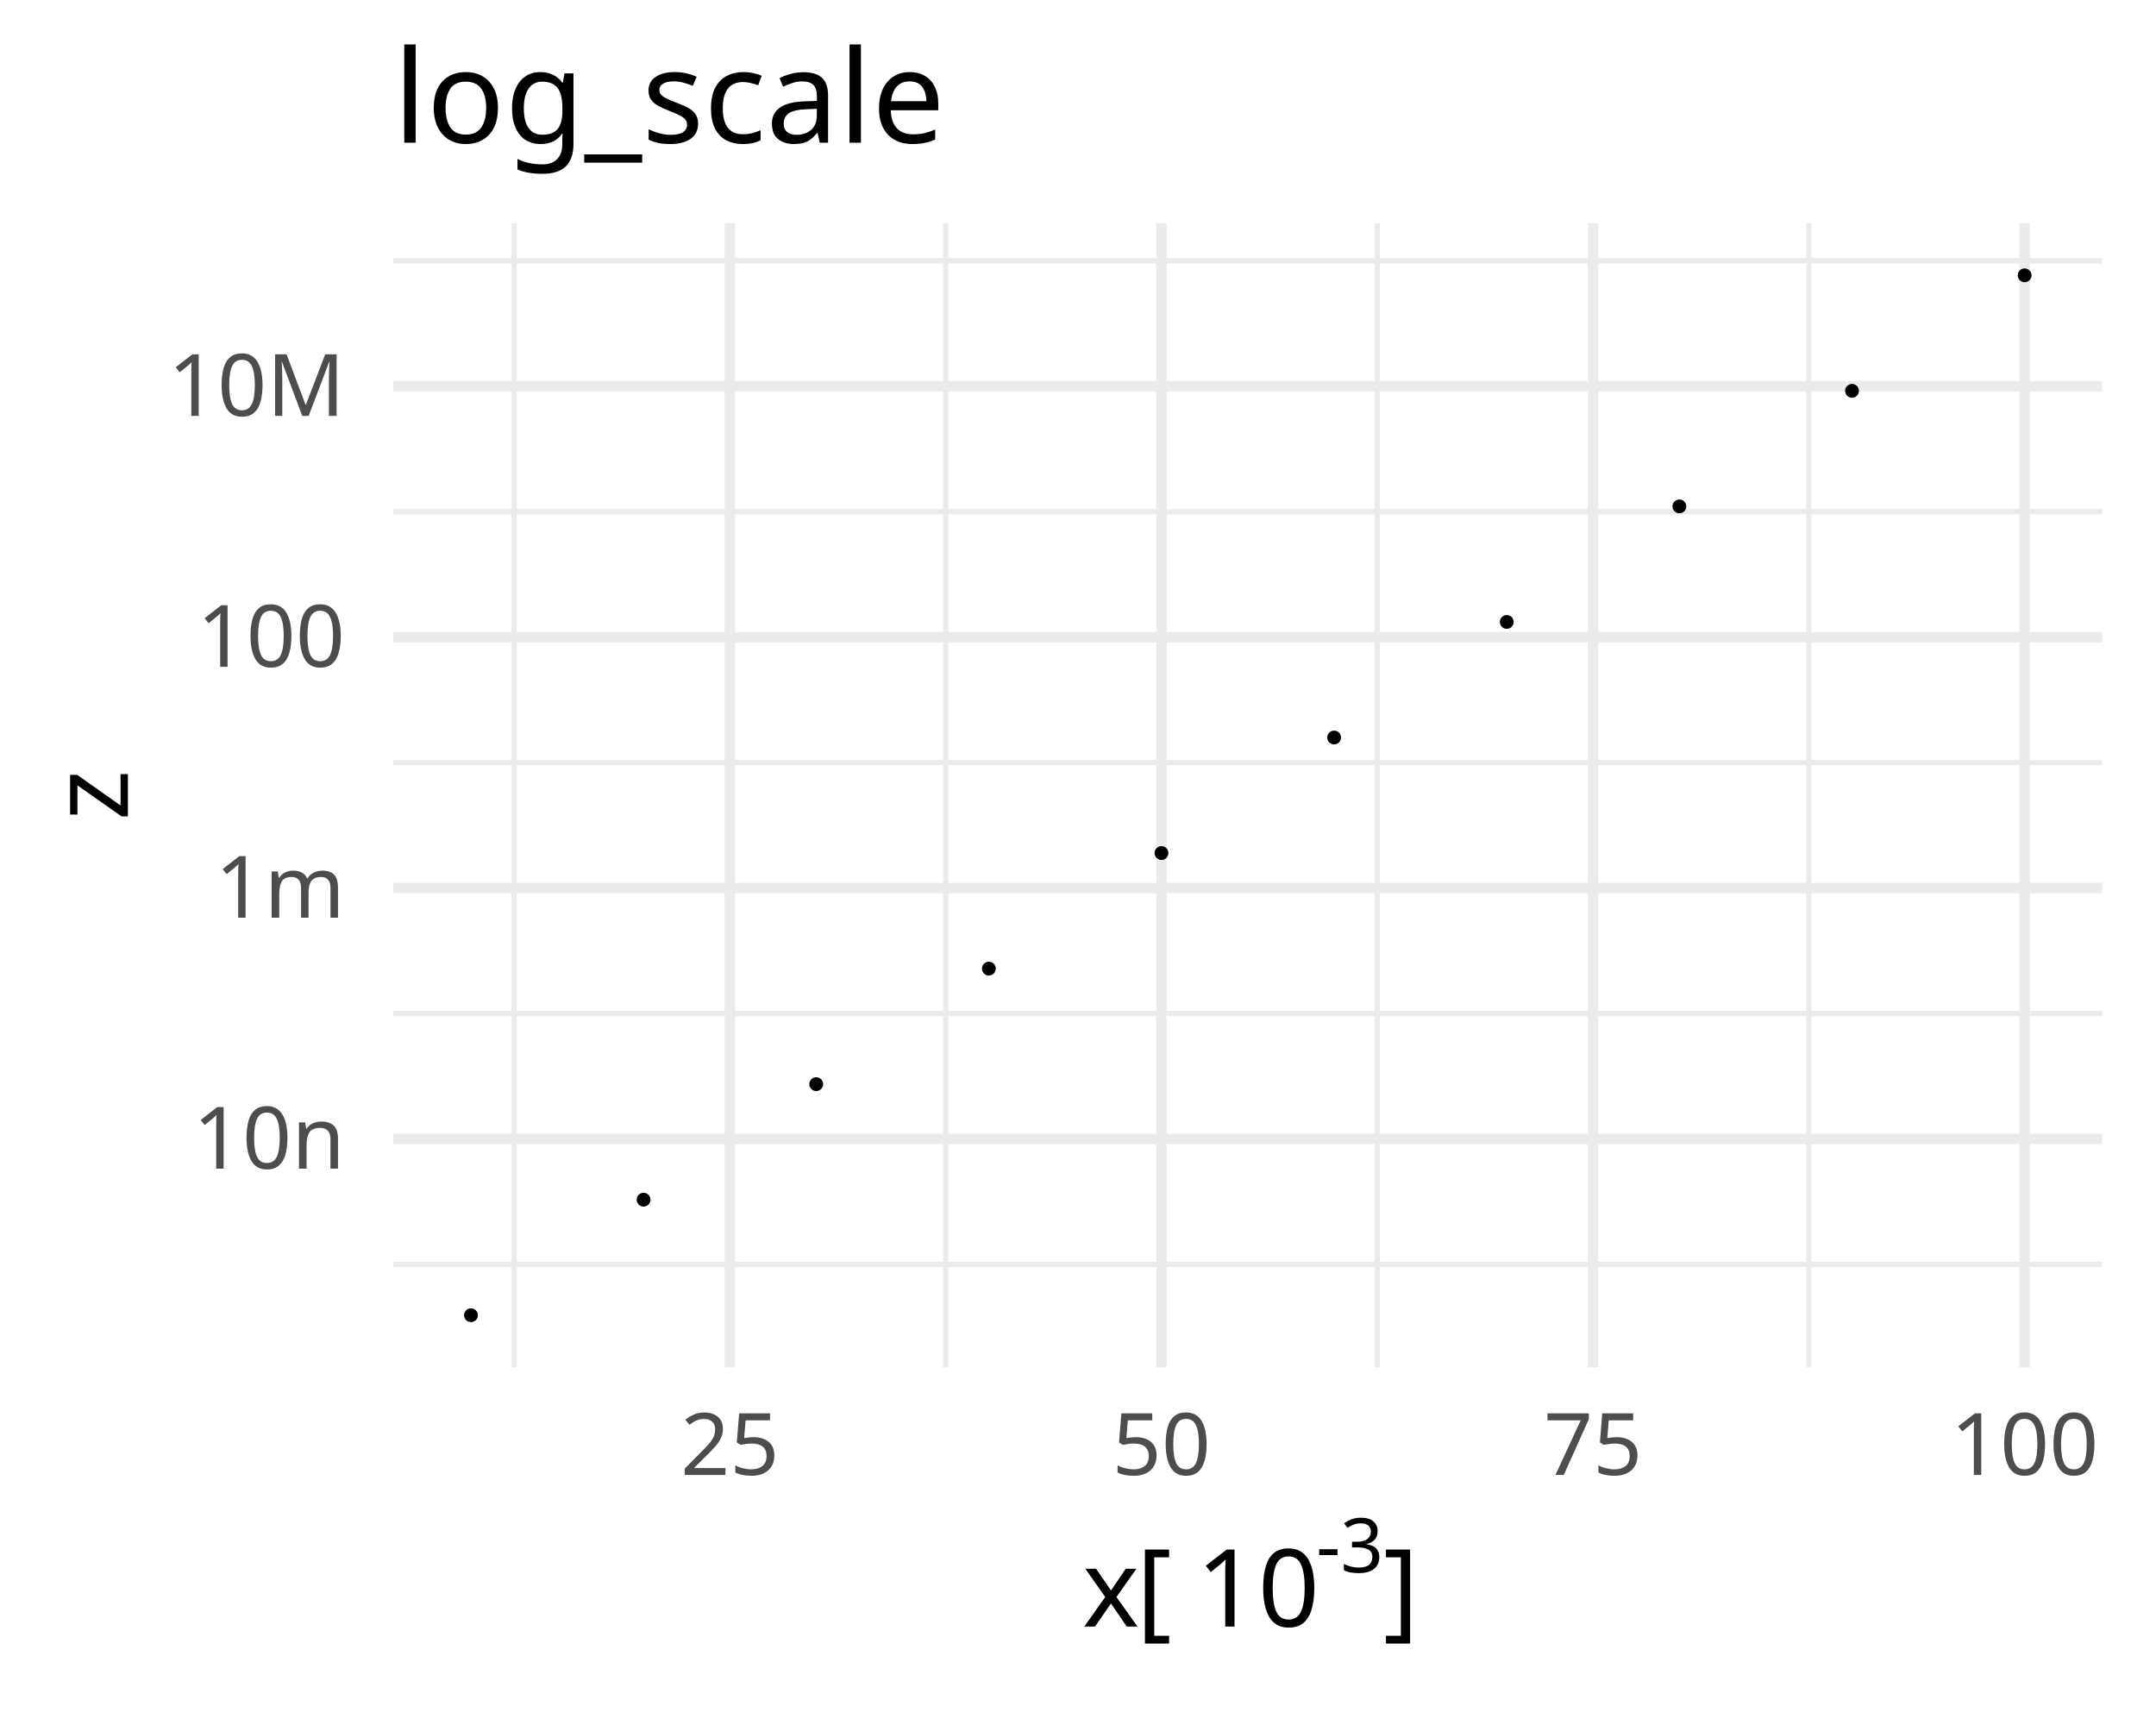
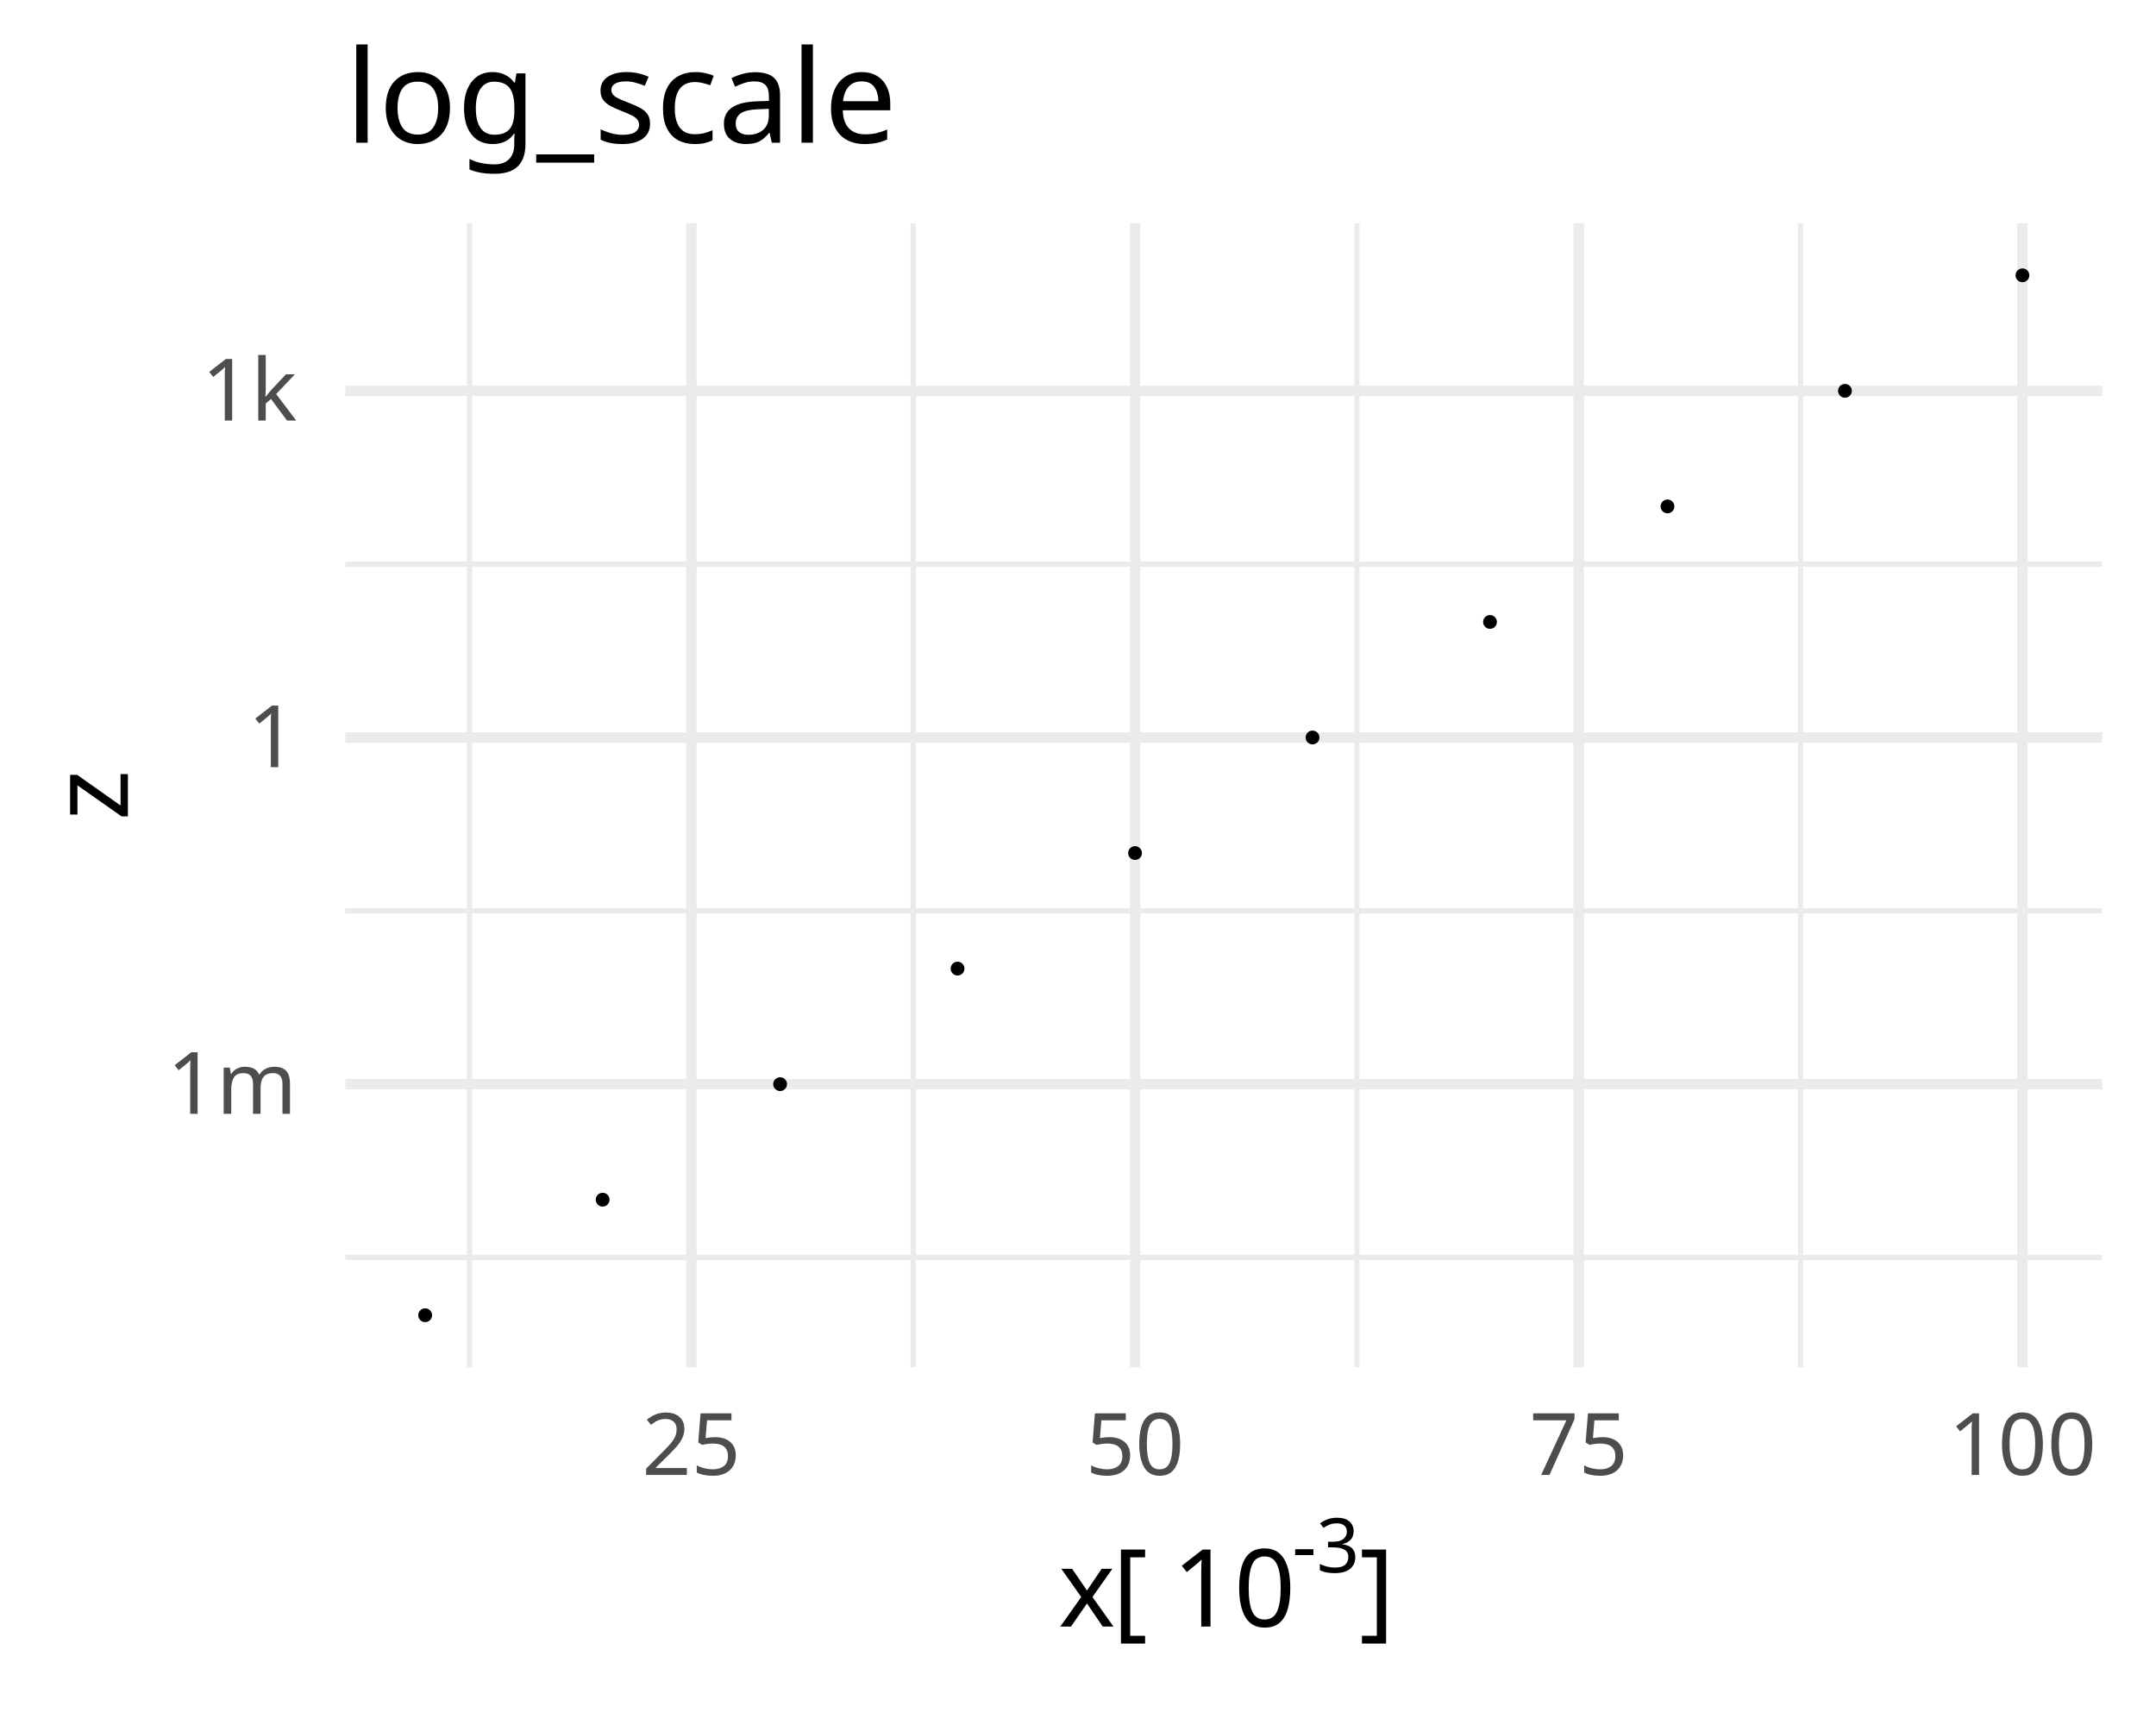
<svg xmlns="http://www.w3.org/2000/svg" class="svglite" data-engine-version="2.0" width="720.00pt" height="576.00pt" viewBox="0 0 720.00 576.00">
  <defs>
    <style type="text/css">
    .svglite line, .svglite polyline, .svglite polygon, .svglite path, .svglite rect, .svglite circle {
      fill: none;
      stroke: #000000;
      stroke-linecap: round;
      stroke-linejoin: round;
      stroke-miterlimit: 10.00;
    }
  </style>
  </defs>
  <rect width="100%" height="100%" style="stroke: none; fill: #FFFFFF;" />
  <defs>
    <clipPath id="cpMC4wMHw3MjAuMDB8MC4wMHw1NzYuMDA=">
      <rect x="0.00" y="0.00" width="720.00" height="576.00" />
    </clipPath>
  </defs>
  <g clip-path="url(#cpMC4wMHw3MjAuMDB8MC4wMHw1NzYuMDA=)">
</g>
  <defs>
-     <clipPath id="cpMTMxLjM0fDcwMi4wN3w3NC41Nnw0NTYuNTQ=">
-       <rect x="131.34" y="74.56" width="570.72" height="381.97" />
+     <clipPath id="cpMTE1LjMxfDcwMi4wN3w3NC41Nnw0NTYuNTQ=">
+       <rect x="115.31" y="74.56" width="586.76" height="381.97" />
    </clipPath>
  </defs>
-   <g clip-path="url(#cpMTMxLjM0fDcwMi4wN3w3NC41Nnw0NTYuNTQ=)">
-     <polyline points="131.34,422.20 702.07,422.20 " style="stroke-width: 1.75; stroke: #EBEBEB; stroke-linecap: butt;" />
-     <polyline points="131.34,338.42 702.07,338.42 " style="stroke-width: 1.75; stroke: #EBEBEB; stroke-linecap: butt;" />
-     <polyline points="131.34,254.64 702.07,254.64 " style="stroke-width: 1.75; stroke: #EBEBEB; stroke-linecap: butt;" />
-     <polyline points="131.34,170.86 702.07,170.86 " style="stroke-width: 1.75; stroke: #EBEBEB; stroke-linecap: butt;" />
-     <polyline points="131.34,87.07 702.07,87.07 " style="stroke-width: 1.75; stroke: #EBEBEB; stroke-linecap: butt;" />
-     <polyline points="171.70,456.54 171.70,74.56 " style="stroke-width: 1.75; stroke: #EBEBEB; stroke-linecap: butt;" />
-     <polyline points="315.82,456.54 315.82,74.56 " style="stroke-width: 1.75; stroke: #EBEBEB; stroke-linecap: butt;" />
-     <polyline points="459.94,456.54 459.94,74.56 " style="stroke-width: 1.75; stroke: #EBEBEB; stroke-linecap: butt;" />
-     <polyline points="604.06,456.54 604.06,74.56 " style="stroke-width: 1.75; stroke: #EBEBEB; stroke-linecap: butt;" />
-     <polyline points="131.34,380.31 702.07,380.31 " style="stroke-width: 3.49; stroke: #EBEBEB; stroke-linecap: butt;" />
-     <polyline points="131.34,296.53 702.07,296.53 " style="stroke-width: 3.49; stroke: #EBEBEB; stroke-linecap: butt;" />
-     <polyline points="131.34,212.75 702.07,212.75 " style="stroke-width: 3.49; stroke: #EBEBEB; stroke-linecap: butt;" />
-     <polyline points="131.34,128.96 702.07,128.96 " style="stroke-width: 3.49; stroke: #EBEBEB; stroke-linecap: butt;" />
-     <polyline points="243.76,456.54 243.76,74.56 " style="stroke-width: 3.49; stroke: #EBEBEB; stroke-linecap: butt;" />
-     <polyline points="387.88,456.54 387.88,74.56 " style="stroke-width: 3.49; stroke: #EBEBEB; stroke-linecap: butt;" />
-     <polyline points="532.00,456.54 532.00,74.56 " style="stroke-width: 3.49; stroke: #EBEBEB; stroke-linecap: butt;" />
-     <polyline points="676.13,456.54 676.13,74.56 " style="stroke-width: 3.49; stroke: #EBEBEB; stroke-linecap: butt;" />
-     <circle cx="157.29" cy="439.17" r="1.95" style="stroke-width: 0.71; fill: #000000;" />
-     <circle cx="214.93" cy="400.59" r="1.95" style="stroke-width: 0.71; fill: #000000;" />
-     <circle cx="272.58" cy="362.01" r="1.95" style="stroke-width: 0.71; fill: #000000;" />
-     <circle cx="330.23" cy="323.43" r="1.95" style="stroke-width: 0.71; fill: #000000;" />
-     <circle cx="387.88" cy="284.84" r="1.95" style="stroke-width: 0.71; fill: #000000;" />
-     <circle cx="445.53" cy="246.26" r="1.95" style="stroke-width: 0.71; fill: #000000;" />
-     <circle cx="503.18" cy="207.68" r="1.95" style="stroke-width: 0.71; fill: #000000;" />
-     <circle cx="560.83" cy="169.09" r="1.95" style="stroke-width: 0.71; fill: #000000;" />
-     <circle cx="618.48" cy="130.51" r="1.95" style="stroke-width: 0.71; fill: #000000;" />
-     <circle cx="676.13" cy="91.93" r="1.95" style="stroke-width: 0.71; fill: #000000;" />
+   <g clip-path="url(#cpMTE1LjMxfDcwMi4wN3w3NC41Nnw0NTYuNTQ=)">
+     <polyline points="115.31,419.88 702.07,419.88 " style="stroke-width: 1.75; stroke: #EBEBEB; stroke-linecap: butt;" />
+     <polyline points="115.31,304.13 702.07,304.13 " style="stroke-width: 1.75; stroke: #EBEBEB; stroke-linecap: butt;" />
+     <polyline points="115.31,188.38 702.07,188.38 " style="stroke-width: 1.75; stroke: #EBEBEB; stroke-linecap: butt;" />
+     <polyline points="156.80,456.54 156.80,74.56 " style="stroke-width: 1.75; stroke: #EBEBEB; stroke-linecap: butt;" />
+     <polyline points="304.97,456.54 304.97,74.56 " style="stroke-width: 1.75; stroke: #EBEBEB; stroke-linecap: butt;" />
+     <polyline points="453.14,456.54 453.14,74.56 " style="stroke-width: 1.75; stroke: #EBEBEB; stroke-linecap: butt;" />
+     <polyline points="601.31,456.54 601.31,74.56 " style="stroke-width: 1.75; stroke: #EBEBEB; stroke-linecap: butt;" />
+     <polyline points="115.31,362.01 702.07,362.01 " style="stroke-width: 3.49; stroke: #EBEBEB; stroke-linecap: butt;" />
+     <polyline points="115.31,246.26 702.07,246.26 " style="stroke-width: 3.49; stroke: #EBEBEB; stroke-linecap: butt;" />
+     <polyline points="115.31,130.51 702.07,130.51 " style="stroke-width: 3.49; stroke: #EBEBEB; stroke-linecap: butt;" />
+     <polyline points="230.88,456.54 230.88,74.56 " style="stroke-width: 3.49; stroke: #EBEBEB; stroke-linecap: butt;" />
+     <polyline points="379.05,456.54 379.05,74.56 " style="stroke-width: 3.49; stroke: #EBEBEB; stroke-linecap: butt;" />
+     <polyline points="527.22,456.54 527.22,74.56 " style="stroke-width: 3.49; stroke: #EBEBEB; stroke-linecap: butt;" />
+     <polyline points="675.40,456.54 675.40,74.56 " style="stroke-width: 3.49; stroke: #EBEBEB; stroke-linecap: butt;" />
+     <circle cx="141.98" cy="439.17" r="1.95" style="stroke-width: 0.71; fill: #000000;" />
+     <circle cx="201.25" cy="400.59" r="1.95" style="stroke-width: 0.71; fill: #000000;" />
+     <circle cx="260.52" cy="362.01" r="1.95" style="stroke-width: 0.71; fill: #000000;" />
+     <circle cx="319.78" cy="323.43" r="1.95" style="stroke-width: 0.71; fill: #000000;" />
+     <circle cx="379.05" cy="284.84" r="1.95" style="stroke-width: 0.71; fill: #000000;" />
+     <circle cx="438.32" cy="246.26" r="1.95" style="stroke-width: 0.71; fill: #000000;" />
+     <circle cx="497.59" cy="207.68" r="1.95" style="stroke-width: 0.71; fill: #000000;" />
+     <circle cx="556.86" cy="169.09" r="1.95" style="stroke-width: 0.71; fill: #000000;" />
+     <circle cx="616.13" cy="130.51" r="1.95" style="stroke-width: 0.71; fill: #000000;" />
+     <circle cx="675.40" cy="91.93" r="1.95" style="stroke-width: 0.71; fill: #000000;" />
  </g>
  <g clip-path="url(#cpMC4wMHw3MjAuMDB8MC4wMHw1NzYuMDA=)">
-     <text x="115.20" y="390.22" text-anchor="end" style="font-size: 28.80px; fill: #4D4D4D; font-family: sans;" textLength="48.06px" lengthAdjust="spacingAndGlyphs">10n</text>
-     <text x="115.20" y="306.44" text-anchor="end" style="font-size: 28.80px; fill: #4D4D4D; font-family: sans;" textLength="40.02px" lengthAdjust="spacingAndGlyphs">1m</text>
-     <text x="115.20" y="222.66" text-anchor="end" style="font-size: 28.80px; fill: #4D4D4D; font-family: sans;" textLength="56.06px" lengthAdjust="spacingAndGlyphs">100 </text>
-     <text x="115.20" y="138.87" text-anchor="end" style="font-size: 28.80px; fill: #4D4D4D; font-family: sans;" textLength="56.04px" lengthAdjust="spacingAndGlyphs">10M</text>
-     <text x="243.76" y="492.50" text-anchor="middle" style="font-size: 28.80px; fill: #4D4D4D; font-family: sans;" textLength="32.04px" lengthAdjust="spacingAndGlyphs">25</text>
-     <text x="387.88" y="492.50" text-anchor="middle" style="font-size: 28.80px; fill: #4D4D4D; font-family: sans;" textLength="32.04px" lengthAdjust="spacingAndGlyphs">50</text>
-     <text x="532.00" y="492.50" text-anchor="middle" style="font-size: 28.80px; fill: #4D4D4D; font-family: sans;" textLength="32.04px" lengthAdjust="spacingAndGlyphs">75</text>
-     <text x="676.13" y="492.50" text-anchor="middle" style="font-size: 28.80px; fill: #4D4D4D; font-family: sans;" textLength="48.06px" lengthAdjust="spacingAndGlyphs">100</text>
-     <text x="361.47" y="543.12" style="font-size: 36.00px; font-family: sans;" textLength="18.01px" lengthAdjust="spacingAndGlyphs">x</text>
-     <text x="379.48" y="543.12" style="font-size: 36.00px; font-family: sans;" textLength="20.00px" lengthAdjust="spacingAndGlyphs"> [</text>
-     <text x="399.49" y="543.12" style="font-size: 36.00px; font-family: sans;" textLength="40.05px" lengthAdjust="spacingAndGlyphs">10</text>
-     <text x="439.53" y="525.04" style="font-size: 25.20px; font-family: sans;" textLength="22.41px" lengthAdjust="spacingAndGlyphs">-3</text>
-     <text x="461.94" y="543.12" style="font-size: 36.00px; font-family: sans;" textLength="10.00px" lengthAdjust="spacingAndGlyphs">]</text>
+     <text x="99.17" y="371.92" text-anchor="end" style="font-size: 28.80px; fill: #4D4D4D; font-family: sans;" textLength="40.02px" lengthAdjust="spacingAndGlyphs">1m</text>
+     <text x="99.17" y="256.17" text-anchor="end" style="font-size: 28.80px; fill: #4D4D4D; font-family: sans;" textLength="24.02px" lengthAdjust="spacingAndGlyphs">1 </text>
+     <text x="99.17" y="140.42" text-anchor="end" style="font-size: 28.80px; fill: #4D4D4D; font-family: sans;" textLength="30.43px" lengthAdjust="spacingAndGlyphs">1k</text>
+     <text x="230.88" y="492.50" text-anchor="middle" style="font-size: 28.80px; fill: #4D4D4D; font-family: sans;" textLength="32.04px" lengthAdjust="spacingAndGlyphs">25</text>
+     <text x="379.05" y="492.50" text-anchor="middle" style="font-size: 28.80px; fill: #4D4D4D; font-family: sans;" textLength="32.04px" lengthAdjust="spacingAndGlyphs">50</text>
+     <text x="527.22" y="492.50" text-anchor="middle" style="font-size: 28.80px; fill: #4D4D4D; font-family: sans;" textLength="32.04px" lengthAdjust="spacingAndGlyphs">75</text>
+     <text x="675.40" y="492.50" text-anchor="middle" style="font-size: 28.80px; fill: #4D4D4D; font-family: sans;" textLength="48.06px" lengthAdjust="spacingAndGlyphs">100</text>
+     <text x="353.45" y="543.12" style="font-size: 36.00px; font-family: sans;" textLength="18.01px" lengthAdjust="spacingAndGlyphs">x</text>
+     <text x="371.47" y="543.12" style="font-size: 36.00px; font-family: sans;" textLength="20.00px" lengthAdjust="spacingAndGlyphs"> [</text>
+     <text x="391.47" y="543.12" style="font-size: 36.00px; font-family: sans;" textLength="40.05px" lengthAdjust="spacingAndGlyphs">10</text>
+     <text x="431.51" y="525.04" style="font-size: 25.20px; font-family: sans;" textLength="22.41px" lengthAdjust="spacingAndGlyphs">-3</text>
+     <text x="453.92" y="543.12" style="font-size: 36.00px; font-family: sans;" textLength="10.00px" lengthAdjust="spacingAndGlyphs">]</text>
    <text transform="translate(42.71,265.55) rotate(-90)" text-anchor="middle" style="font-size: 36.00px; font-family: sans;" textLength="18.01px" lengthAdjust="spacingAndGlyphs">z</text>
-     <text x="131.34" y="47.66" style="font-size: 43.20px; font-family: sans;" textLength="182.55px" lengthAdjust="spacingAndGlyphs">log_scale</text>
+     <text x="115.31" y="47.66" style="font-size: 43.20px; font-family: sans;" textLength="182.55px" lengthAdjust="spacingAndGlyphs">log_scale</text>
  </g>
</svg>
